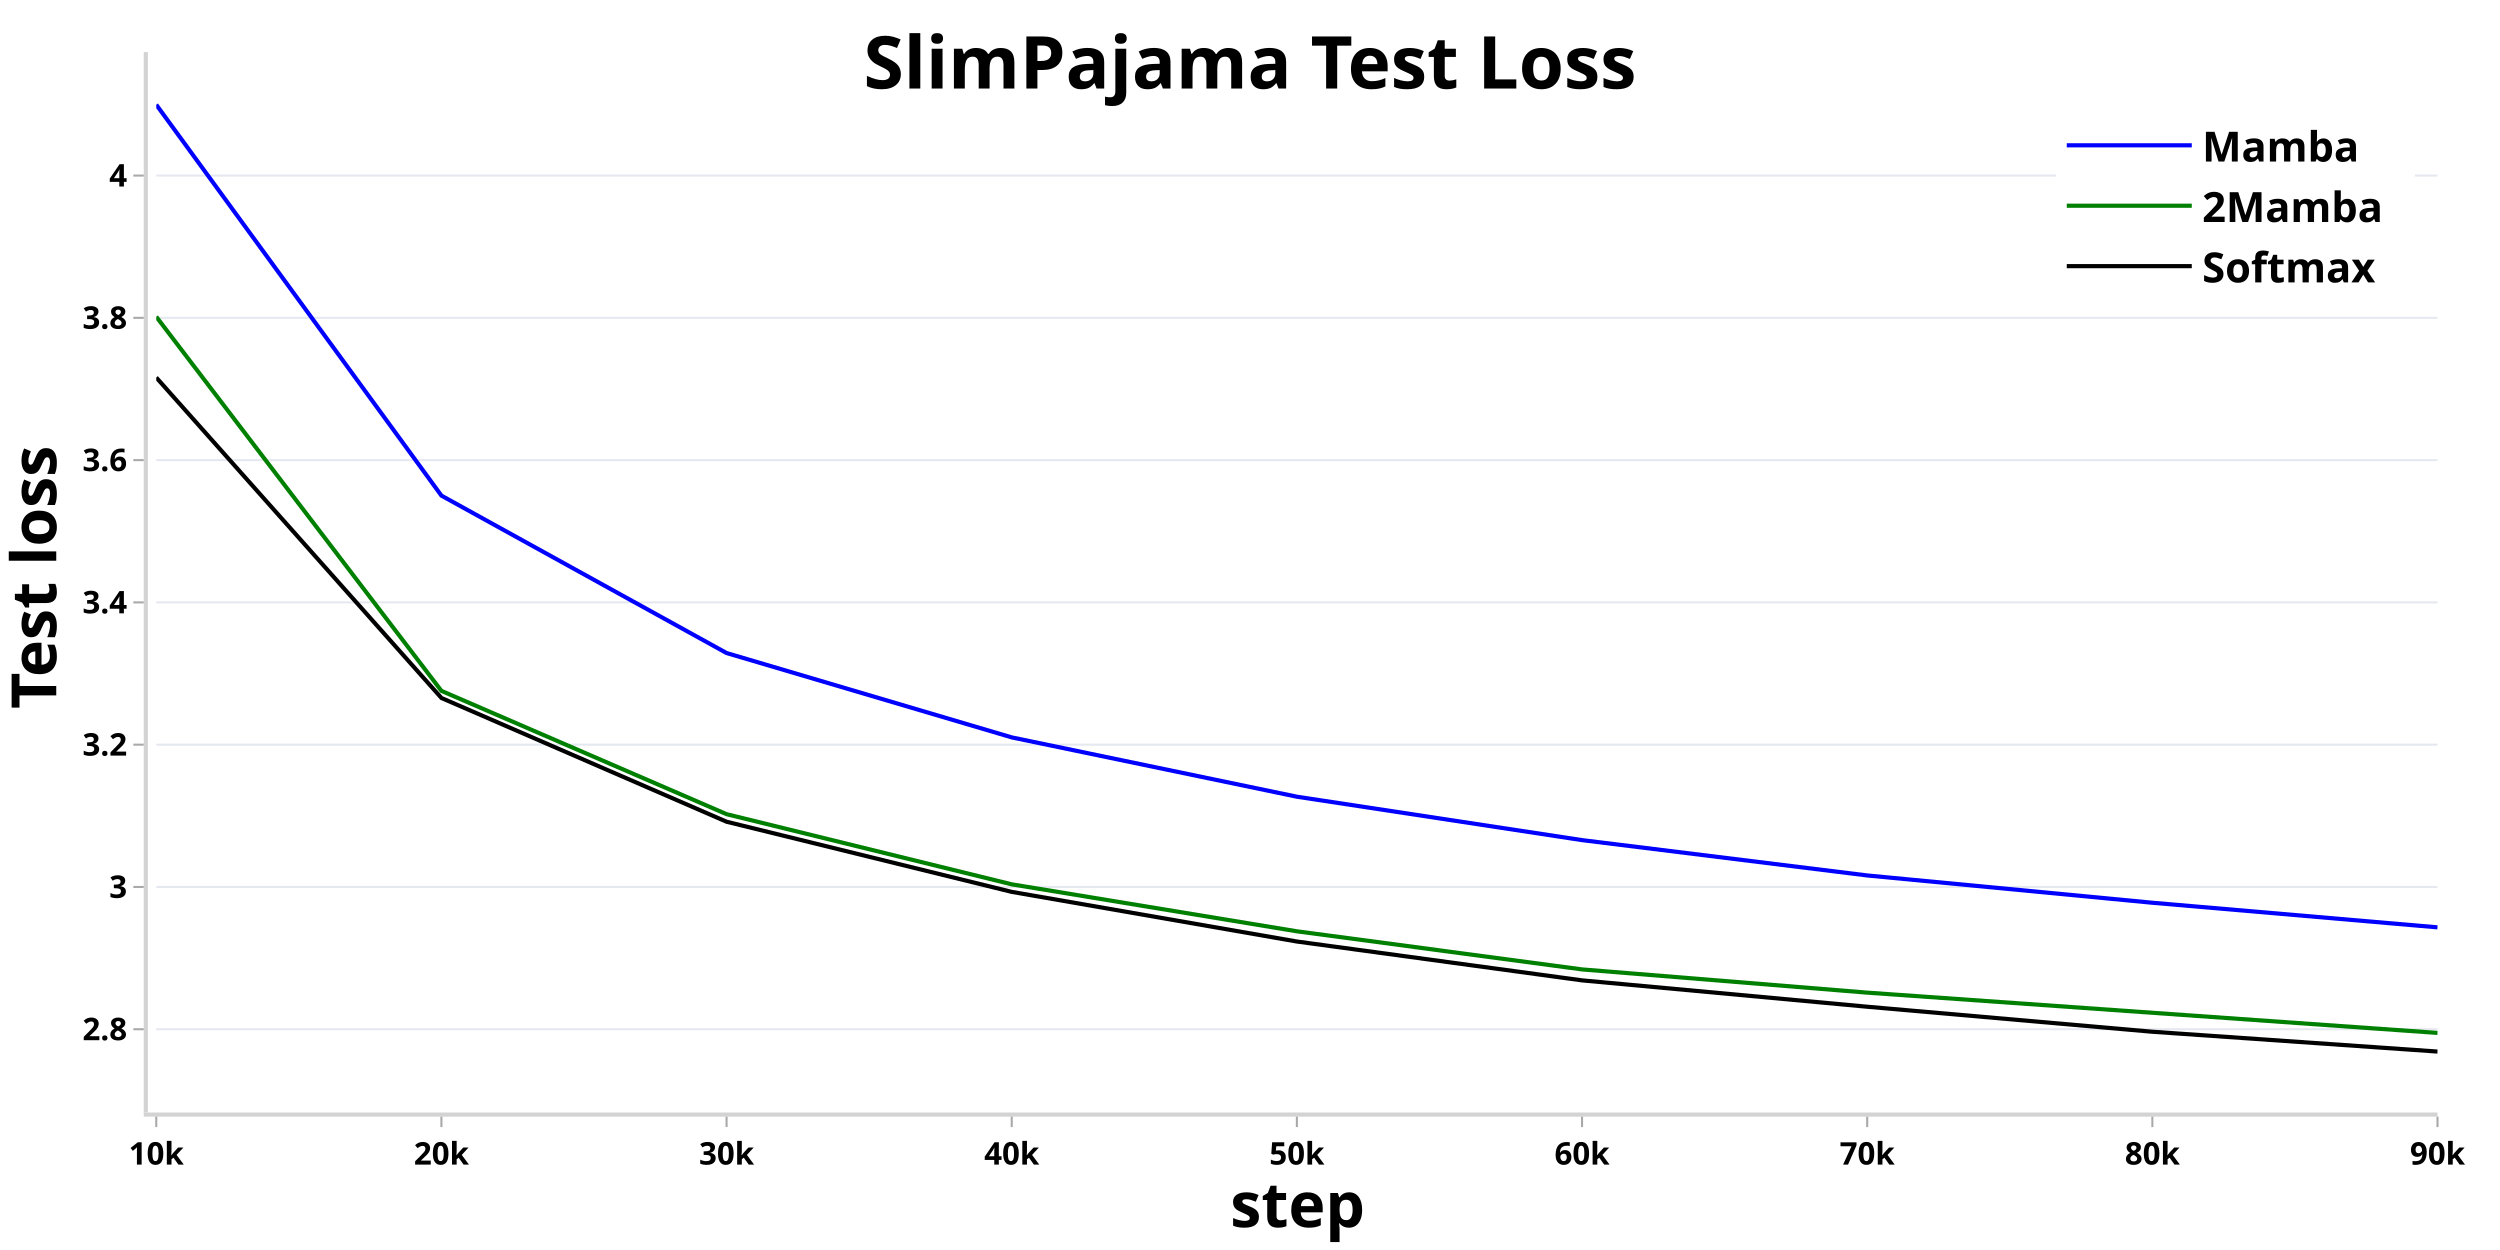
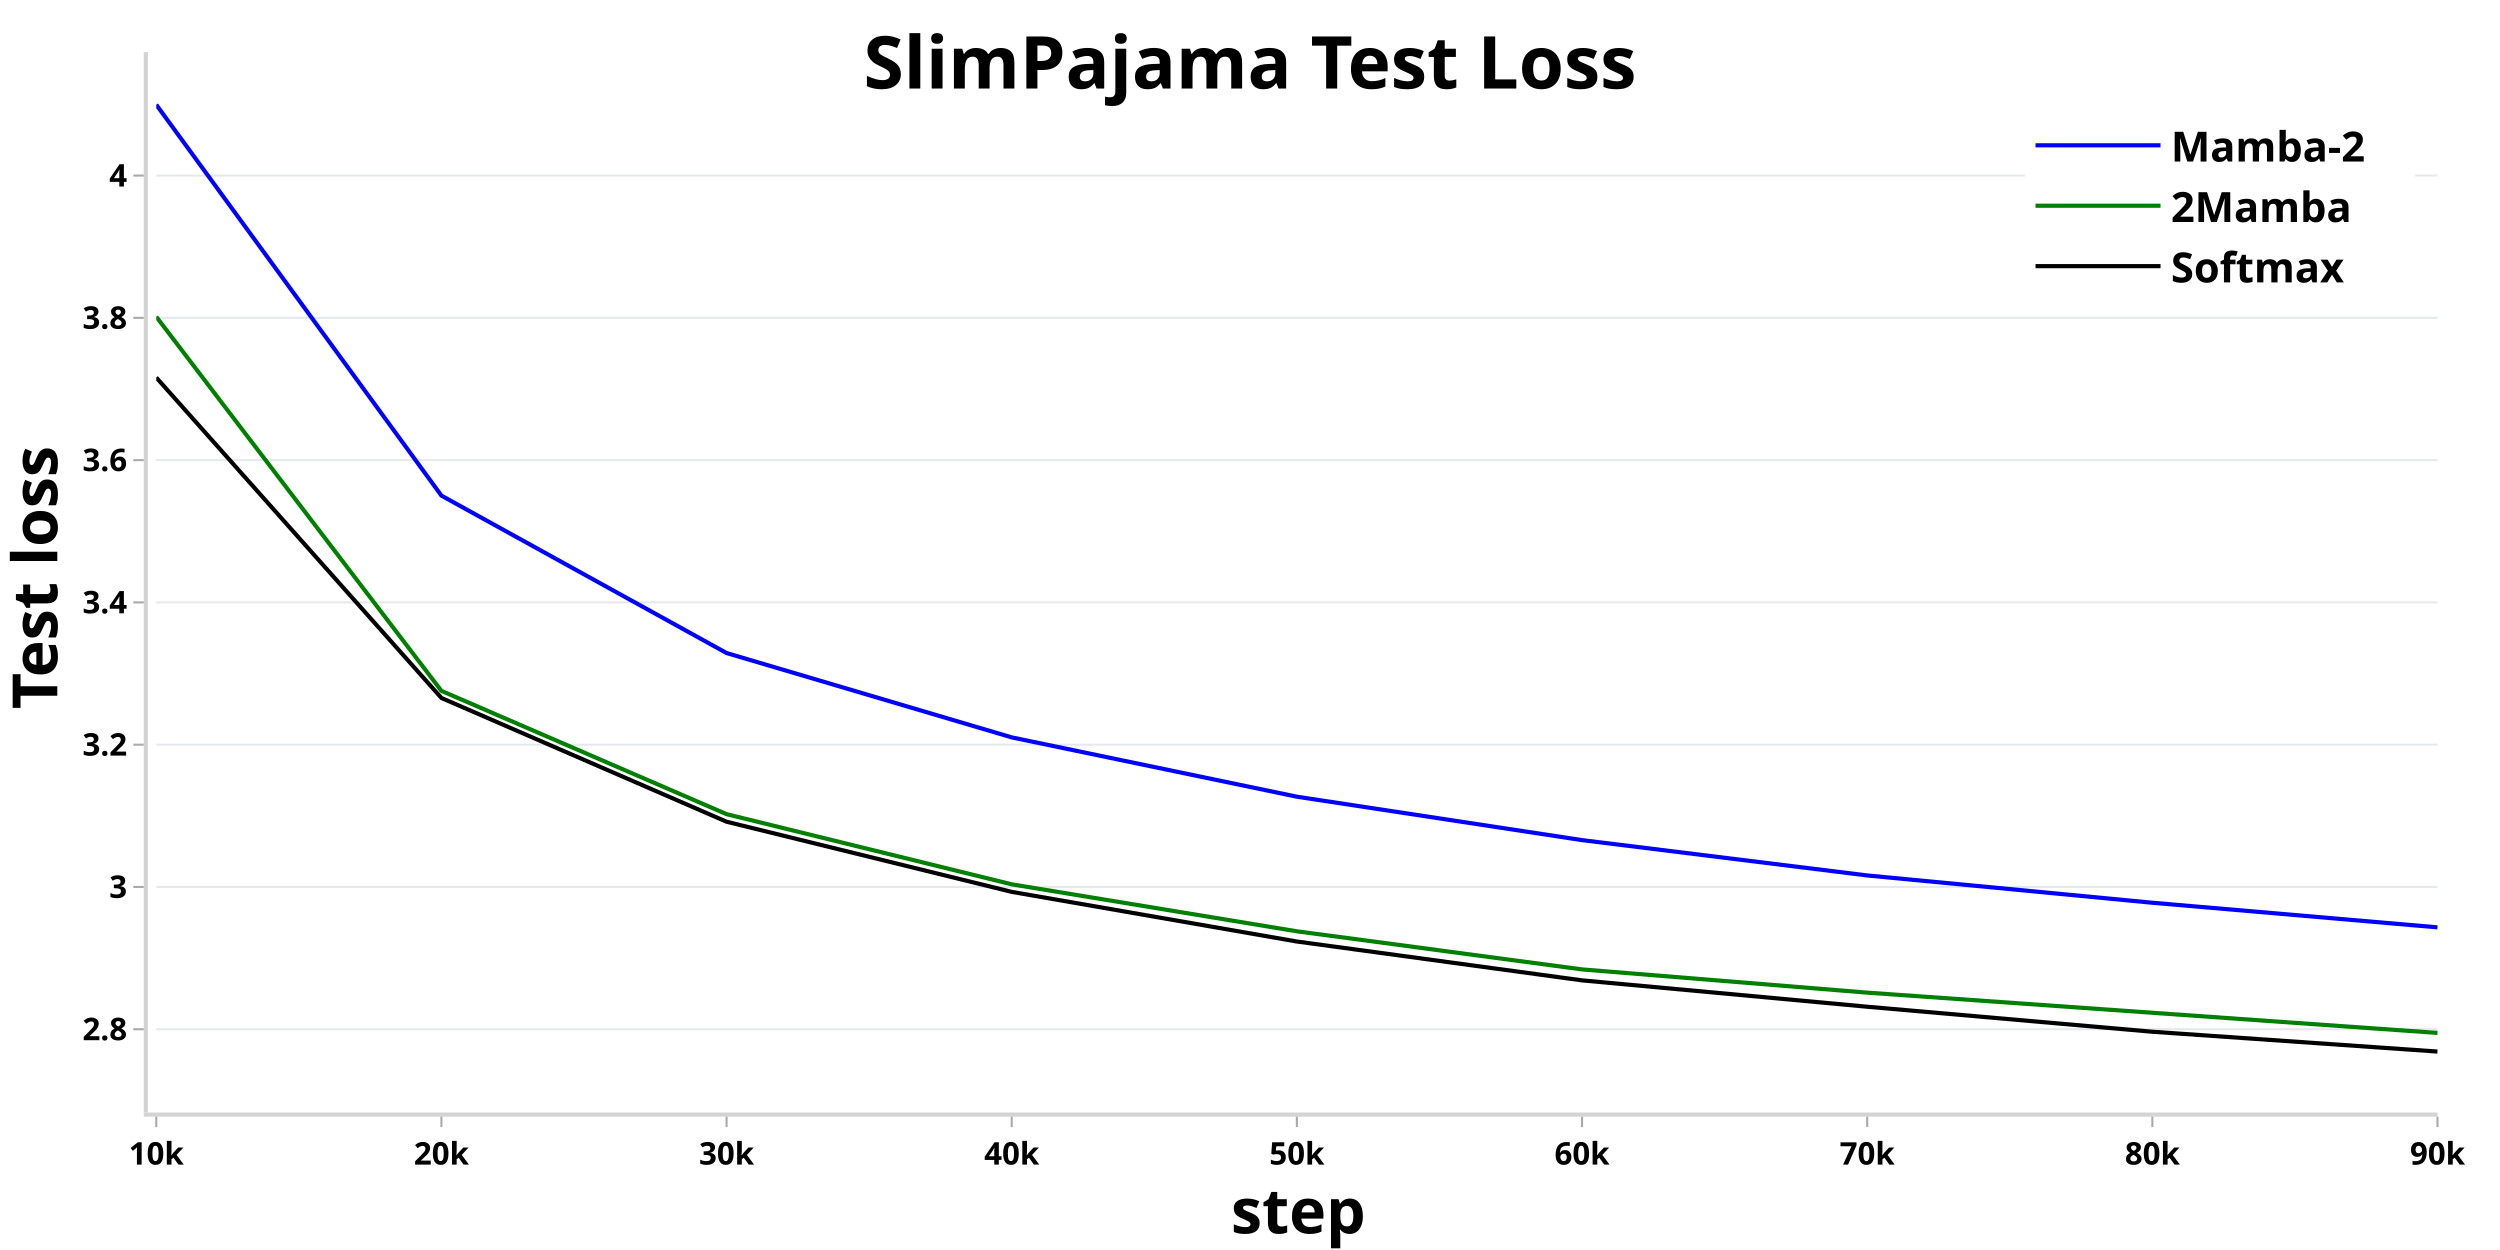
<svg xmlns="http://www.w3.org/2000/svg" class="main-svg" width="1200" height="600" style="" viewBox="0 0 1200 600">
  <rect x="0" y="0" width="1200" height="600" style="fill: rgb(255, 255, 255); fill-opacity: 1;" />
-   <defs id="defs-d23dd9">
+   <defs id="defs-1338ed">
    <g class="clips">
-       <clipPath id="clipd23dd9xyplot" class="plotclip">
+       <clipPath id="clip1338edxyplot" class="plotclip">
        <rect width="1095" height="505" />
      </clipPath>
-       <clipPath class="axesclip" id="clipd23dd9x">
+       <clipPath class="axesclip" id="clip1338edx">
        <rect x="75" y="0" width="1095" height="600" />
      </clipPath>
-       <clipPath class="axesclip" id="clipd23dd9y">
+       <clipPath class="axesclip" id="clip1338edy">
        <rect x="0" y="25" width="1200" height="505" />
      </clipPath>
-       <clipPath class="axesclip" id="clipd23dd9xy">
+       <clipPath class="axesclip" id="clip1338edxy">
        <rect x="75" y="25" width="1095" height="505" />
      </clipPath>
    </g>
    <g class="gradients" />
    <g class="patterns" />
  </defs>
  <g class="bglayer" />
  <g class="layer-below">
    <g class="imagelayer" />
    <g class="shapelayer" />
  </g>
  <g class="cartesianlayer">
    <g class="subplot xy">
      <g class="layer-subplot">
        <g class="shapelayer" />
        <g class="imagelayer" />
      </g>
      <g class="minor-gridlayer">
        <g class="x" />
        <g class="y" />
      </g>
      <g class="gridlayer">
        <g class="x" />
        <g class="y">
          <path class="ygrid crisp" transform="translate(0,494.03)" d="M75,0h1095" style="stroke: rgb(229, 232, 239); stroke-opacity: 1; stroke-width: 1px;" />
          <path class="ygrid crisp" transform="translate(0,425.74)" d="M75,0h1095" style="stroke: rgb(229, 232, 239); stroke-opacity: 1; stroke-width: 1px;" />
          <path class="ygrid crisp" transform="translate(0,357.44)" d="M75,0h1095" style="stroke: rgb(229, 232, 239); stroke-opacity: 1; stroke-width: 1px;" />
          <path class="ygrid crisp" transform="translate(0,289.15)" d="M75,0h1095" style="stroke: rgb(229, 232, 239); stroke-opacity: 1; stroke-width: 1px;" />
          <path class="ygrid crisp" transform="translate(0,220.86)" d="M75,0h1095" style="stroke: rgb(229, 232, 239); stroke-opacity: 1; stroke-width: 1px;" />
          <path class="ygrid crisp" transform="translate(0,152.56)" d="M75,0h1095" style="stroke: rgb(229, 232, 239); stroke-opacity: 1; stroke-width: 1px;" />
          <path class="ygrid crisp" transform="translate(0,84.27)" d="M75,0h1095" style="stroke: rgb(229, 232, 239); stroke-opacity: 1; stroke-width: 1px;" />
        </g>
      </g>
      <g class="zerolinelayer" />
      <g class="layer-between">
        <g class="shapelayer" />
        <g class="imagelayer" />
      </g>
      <path class="xlines-below" />
      <path class="ylines-below" />
      <g class="overlines-below" />
      <g class="xaxislayer-below" />
      <g class="yaxislayer-below" />
      <g class="overaxes-below" />
      <g class="overplot">
-         <g class="xy" transform="translate(75,25)" clip-path="url(#clipd23dd9xyplot)">
+         <g class="xy" transform="translate(75,25)" clip-path="url(#clip1338edxyplot)">
          <g class="scatterlayer mlayer">
-             <g class="trace scatter trace832b83" style="stroke-miterlimit: 2; opacity: 1;">
+             <g class="trace scatter trace9e6ea4" style="stroke-miterlimit: 2; opacity: 1;">
              <g class="fills" />
              <g class="errorbars" />
              <g class="lines">
                <path class="js-line" d="M0,25.25L136.88,212.9L273.75,288.46L410.63,328.95L547.5,357.42L684.38,378.26L821.25,395.22L958.13,408.32L1095,420.13" style="vector-effect: none; fill: none; stroke: rgb(0, 0, 255); stroke-opacity: 1; stroke-width: 2px; opacity: 1;" />
              </g>
              <g class="points" />
              <g class="text" />
            </g>
-             <g class="trace scatter trace376e67" style="stroke-miterlimit: 2; opacity: 1;">
+             <g class="trace scatter trace4aead4" style="stroke-miterlimit: 2; opacity: 1;">
              <g class="fills" />
              <g class="errorbars" />
              <g class="lines">
                <path class="js-line" d="M0,127.02L136.88,306.62L273.75,365.8L410.63,399.48L547.5,422.03L684.38,440.32L821.25,451.47L1095,470.8" style="vector-effect: none; fill: none; stroke: rgb(0, 128, 0); stroke-opacity: 1; stroke-width: 2px; opacity: 1;" />
              </g>
              <g class="points" />
              <g class="text" />
            </g>
-             <g class="trace scatter trace26d5aa" style="stroke-miterlimit: 2; opacity: 1;">
+             <g class="trace scatter trace9e351f" style="stroke-miterlimit: 2; opacity: 1;">
              <g class="fills" />
              <g class="errorbars" />
              <g class="lines">
                <path class="js-line" d="M0,156.21L136.88,310.03L273.75,369.43L410.63,403.1L547.5,426.93L684.38,445.58L821.25,458.23L958.13,470.24L1095,479.75" style="vector-effect: none; fill: none; stroke: rgb(0, 0, 0); stroke-opacity: 1; stroke-width: 2px; opacity: 1;" />
              </g>
              <g class="points" />
              <g class="text" />
            </g>
          </g>
        </g>
      </g>
      <g class="zerolinelayer-above" />
      <path class="xlines-above crisp" d="M69,535H1170" style="fill: none; stroke-width: 2px; stroke: rgb(211, 211, 211); stroke-opacity: 1;" />
      <path class="ylines-above crisp" d="M70,25V534" style="fill: none; stroke-width: 2px; stroke: rgb(211, 211, 211); stroke-opacity: 1;" />
      <g class="overlines-above" />
      <g class="xaxislayer-above">
        <path class="xtick ticks crisp" d="M0,536v5" transform="translate(75,0)" style="stroke: rgb(169, 169, 169); stroke-opacity: 1; stroke-width: 1px;" />
        <path class="xtick ticks crisp" d="M0,536v5" transform="translate(211.88,0)" style="stroke: rgb(169, 169, 169); stroke-opacity: 1; stroke-width: 1px;" />
        <path class="xtick ticks crisp" d="M0,536v5" transform="translate(348.75,0)" style="stroke: rgb(169, 169, 169); stroke-opacity: 1; stroke-width: 1px;" />
        <path class="xtick ticks crisp" d="M0,536v5" transform="translate(485.63,0)" style="stroke: rgb(169, 169, 169); stroke-opacity: 1; stroke-width: 1px;" />
        <path class="xtick ticks crisp" d="M0,536v5" transform="translate(622.5,0)" style="stroke: rgb(169, 169, 169); stroke-opacity: 1; stroke-width: 1px;" />
        <path class="xtick ticks crisp" d="M0,536v5" transform="translate(759.38,0)" style="stroke: rgb(169, 169, 169); stroke-opacity: 1; stroke-width: 1px;" />
        <path class="xtick ticks crisp" d="M0,536v5" transform="translate(896.25,0)" style="stroke: rgb(169, 169, 169); stroke-opacity: 1; stroke-width: 1px;" />
        <path class="xtick ticks crisp" d="M0,536v5" transform="translate(1033.13,0)" style="stroke: rgb(169, 169, 169); stroke-opacity: 1; stroke-width: 1px;" />
        <path class="xtick ticks crisp" d="M0,536v5" transform="translate(1170,0)" style="stroke: rgb(169, 169, 169); stroke-opacity: 1; stroke-width: 1px;" />
        <g class="xtick">
          <text text-anchor="middle" x="0" y="559" transform="translate(75,0)" style="font-family: 'Open Sans', verdana, arial, sans-serif; font-size: 15px; fill: rgb(0, 0, 0); fill-opacity: 1; font-weight: bold; white-space: pre;">10k</text>
        </g>
        <g class="xtick">
          <text text-anchor="middle" x="0" y="559" style="font-family: 'Open Sans', verdana, arial, sans-serif; font-size: 15px; fill: rgb(0, 0, 0); fill-opacity: 1; font-weight: bold; white-space: pre;" transform="translate(211.88,0)">20k</text>
        </g>
        <g class="xtick">
          <text text-anchor="middle" x="0" y="559" style="font-family: 'Open Sans', verdana, arial, sans-serif; font-size: 15px; fill: rgb(0, 0, 0); fill-opacity: 1; font-weight: bold; white-space: pre;" transform="translate(348.75,0)">30k</text>
        </g>
        <g class="xtick">
          <text text-anchor="middle" x="0" y="559" style="font-family: 'Open Sans', verdana, arial, sans-serif; font-size: 15px; fill: rgb(0, 0, 0); fill-opacity: 1; font-weight: bold; white-space: pre;" transform="translate(485.63,0)">40k</text>
        </g>
        <g class="xtick">
          <text text-anchor="middle" x="0" y="559" style="font-family: 'Open Sans', verdana, arial, sans-serif; font-size: 15px; fill: rgb(0, 0, 0); fill-opacity: 1; font-weight: bold; white-space: pre;" transform="translate(622.5,0)">50k</text>
        </g>
        <g class="xtick">
          <text text-anchor="middle" x="0" y="559" style="font-family: 'Open Sans', verdana, arial, sans-serif; font-size: 15px; fill: rgb(0, 0, 0); fill-opacity: 1; font-weight: bold; white-space: pre;" transform="translate(759.38,0)">60k</text>
        </g>
        <g class="xtick">
          <text text-anchor="middle" x="0" y="559" style="font-family: 'Open Sans', verdana, arial, sans-serif; font-size: 15px; fill: rgb(0, 0, 0); fill-opacity: 1; font-weight: bold; white-space: pre;" transform="translate(896.25,0)">70k</text>
        </g>
        <g class="xtick">
          <text text-anchor="middle" x="0" y="559" style="font-family: 'Open Sans', verdana, arial, sans-serif; font-size: 15px; fill: rgb(0, 0, 0); fill-opacity: 1; font-weight: bold; white-space: pre;" transform="translate(1033.13,0)">80k</text>
        </g>
        <g class="xtick">
          <text text-anchor="middle" x="0" y="559" style="font-family: 'Open Sans', verdana, arial, sans-serif; font-size: 15px; fill: rgb(0, 0, 0); fill-opacity: 1; font-weight: bold; white-space: pre;" transform="translate(1170,0)">90k</text>
        </g>
      </g>
      <g class="yaxislayer-above">
        <path class="ytick ticks crisp" d="M69,0h-5" transform="translate(0,494.03)" style="stroke: rgb(169, 169, 169); stroke-opacity: 1; stroke-width: 1px;" />
        <path class="ytick ticks crisp" d="M69,0h-5" transform="translate(0,425.74)" style="stroke: rgb(169, 169, 169); stroke-opacity: 1; stroke-width: 1px;" />
        <path class="ytick ticks crisp" d="M69,0h-5" transform="translate(0,357.44)" style="stroke: rgb(169, 169, 169); stroke-opacity: 1; stroke-width: 1px;" />
        <path class="ytick ticks crisp" d="M69,0h-5" transform="translate(0,289.15)" style="stroke: rgb(169, 169, 169); stroke-opacity: 1; stroke-width: 1px;" />
        <path class="ytick ticks crisp" d="M69,0h-5" transform="translate(0,220.86)" style="stroke: rgb(169, 169, 169); stroke-opacity: 1; stroke-width: 1px;" />
        <path class="ytick ticks crisp" d="M69,0h-5" transform="translate(0,152.56)" style="stroke: rgb(169, 169, 169); stroke-opacity: 1; stroke-width: 1px;" />
        <path class="ytick ticks crisp" d="M69,0h-5" transform="translate(0,84.27)" style="stroke: rgb(169, 169, 169); stroke-opacity: 1; stroke-width: 1px;" />
        <g class="ytick">
          <text text-anchor="end" x="61" y="5.25" transform="translate(0,494.03)" style="font-family: 'Open Sans', verdana, arial, sans-serif; font-size: 15px; fill: rgb(0, 0, 0); fill-opacity: 1; font-weight: bold; white-space: pre;">2.8</text>
        </g>
        <g class="ytick">
          <text text-anchor="end" x="61" y="5.25" style="font-family: 'Open Sans', verdana, arial, sans-serif; font-size: 15px; fill: rgb(0, 0, 0); fill-opacity: 1; font-weight: bold; white-space: pre;" transform="translate(0,425.74)">3</text>
        </g>
        <g class="ytick">
          <text text-anchor="end" x="61" y="5.25" style="font-family: 'Open Sans', verdana, arial, sans-serif; font-size: 15px; fill: rgb(0, 0, 0); fill-opacity: 1; font-weight: bold; white-space: pre;" transform="translate(0,357.44)">3.2</text>
        </g>
        <g class="ytick">
          <text text-anchor="end" x="61" y="5.25" style="font-family: 'Open Sans', verdana, arial, sans-serif; font-size: 15px; fill: rgb(0, 0, 0); fill-opacity: 1; font-weight: bold; white-space: pre;" transform="translate(0,289.15)">3.4</text>
        </g>
        <g class="ytick">
          <text text-anchor="end" x="61" y="5.25" style="font-family: 'Open Sans', verdana, arial, sans-serif; font-size: 15px; fill: rgb(0, 0, 0); fill-opacity: 1; font-weight: bold; white-space: pre;" transform="translate(0,220.86)">3.6</text>
        </g>
        <g class="ytick">
          <text text-anchor="end" x="61" y="5.25" style="font-family: 'Open Sans', verdana, arial, sans-serif; font-size: 15px; fill: rgb(0, 0, 0); fill-opacity: 1; font-weight: bold; white-space: pre;" transform="translate(0,152.56)">3.8</text>
        </g>
        <g class="ytick">
          <text text-anchor="end" x="61" y="5.25" style="font-family: 'Open Sans', verdana, arial, sans-serif; font-size: 15px; fill: rgb(0, 0, 0); fill-opacity: 1; font-weight: bold; white-space: pre;" transform="translate(0,84.27)">4</text>
        </g>
      </g>
      <g class="overaxes-above" />
    </g>
  </g>
  <g class="polarlayer" />
  <g class="smithlayer" />
  <g class="ternarylayer" />
  <g class="geolayer" />
  <g class="funnelarealayer" />
  <g class="pielayer" />
  <g class="iciclelayer" />
  <g class="treemaplayer" />
  <g class="sunburstlayer" />
  <g class="glimages" />
-   <defs id="topdefs-d23dd9">
+   <defs id="topdefs-1338ed">
    <g class="clips" />
-     <clipPath id="legendd23dd9">
-       <rect width="172" height="97" x="0" y="0" />
+     <clipPath id="legend1338ed">
+       <rect width="187" height="97" x="0" y="0" />
    </clipPath>
  </defs>
  <g class="layer-above">
    <g class="imagelayer" />
    <g class="shapelayer" />
  </g>
  <g class="infolayer">
-     <g class="legend" pointer-events="all" transform="translate(987.05,50.25)">
-       <rect class="bg" shape-rendering="crispEdges" style="stroke: rgb(68, 68, 68); stroke-opacity: 1; fill: rgb(255, 255, 255); fill-opacity: 1; stroke-width: 0px;" width="172" height="97" x="0" y="0" />
-       <g class="scrollbox" transform="" clip-path="url(#legendd23dd9)">
+     <g class="legend" pointer-events="all" transform="translate(972.05,50.25)">
+       <rect class="bg" shape-rendering="crispEdges" style="stroke: rgb(68, 68, 68); stroke-opacity: 1; fill: rgb(255, 255, 255); fill-opacity: 1; stroke-width: 0px;" width="187" height="97" x="0" y="0" />
+       <g class="scrollbox" transform="" clip-path="url(#legend1338ed)">
        <g class="groups">
          <g class="traces" transform="translate(0,19.5)" style="opacity: 1;">
-             <text class="legendtext" text-anchor="start" x="70" y="7.8" style="font-family: 'Open Sans', verdana, arial, sans-serif; font-size: 20px; fill: rgb(0, 0, 0); fill-opacity: 1; font-weight: bold; white-space: pre;">Mamba  </text>
+             <text class="legendtext" text-anchor="start" x="70" y="7.8" style="font-family: 'Open Sans', verdana, arial, sans-serif; font-size: 20px; fill: rgb(0, 0, 0); fill-opacity: 1; font-weight: bold; white-space: pre;">Mamba-2 </text>
            <g class="layers" style="opacity: 1;">
              <g class="legendfill" />
              <g class="legendlines">
                <path class="js-line" d="M5,0h60" style="fill: none; stroke: rgb(0, 0, 255); stroke-opacity: 1; stroke-width: 2px;" />
              </g>
              <g class="legendsymbols">
                <g class="legendpoints" />
              </g>
            </g>
-             <rect class="legendtoggle" x="0" y="-14.5" width="166.703" height="29" style="fill: rgb(0, 0, 0); fill-opacity: 0;" />
+             <rect class="legendtoggle" x="0" y="-14.5" width="181.484" height="29" style="fill: rgb(0, 0, 0); fill-opacity: 0;" />
          </g>
          <g class="traces" transform="translate(0,48.5)" style="opacity: 1;">
-             <text class="legendtext" text-anchor="start" x="70" y="7.8" style="font-family: 'Open Sans', verdana, arial, sans-serif; font-size: 20px; fill: rgb(0, 0, 0); fill-opacity: 1; font-weight: bold; white-space: pre;">2Mamba   </text>
+             <text class="legendtext" text-anchor="start" x="70" y="7.8" style="font-family: 'Open Sans', verdana, arial, sans-serif; font-size: 20px; fill: rgb(0, 0, 0); fill-opacity: 1; font-weight: bold; white-space: pre;">2Mamba </text>
            <g class="layers" style="opacity: 1;">
              <g class="legendfill" />
              <g class="legendlines">
                <path class="js-line" d="M5,0h60" style="fill: none; stroke: rgb(0, 128, 0); stroke-opacity: 1; stroke-width: 2px;" />
              </g>
              <g class="legendsymbols">
                <g class="legendpoints" />
              </g>
            </g>
-             <rect class="legendtoggle" x="0" y="-14.5" width="166.703" height="29" style="fill: rgb(0, 0, 0); fill-opacity: 0;" />
+             <rect class="legendtoggle" x="0" y="-14.5" width="181.484" height="29" style="fill: rgb(0, 0, 0); fill-opacity: 0;" />
          </g>
          <g class="traces" transform="translate(0,77.5)" style="opacity: 1;">
-             <text class="legendtext" text-anchor="start" x="70" y="7.8" style="font-family: 'Open Sans', verdana, arial, sans-serif; font-size: 20px; fill: rgb(0, 0, 0); fill-opacity: 1; font-weight: bold; white-space: pre;">Softmax   </text>
+             <text class="legendtext" text-anchor="start" x="70" y="7.8" style="font-family: 'Open Sans', verdana, arial, sans-serif; font-size: 20px; fill: rgb(0, 0, 0); fill-opacity: 1; font-weight: bold; white-space: pre;">Softmax </text>
            <g class="layers" style="opacity: 1;">
              <g class="legendfill" />
              <g class="legendlines">
                <path class="js-line" d="M5,0h60" style="fill: none; stroke: rgb(0, 0, 0); stroke-opacity: 1; stroke-width: 2px;" />
              </g>
              <g class="legendsymbols">
                <g class="legendpoints" />
              </g>
            </g>
-             <rect class="legendtoggle" x="0" y="-14.5" width="166.703" height="29" style="fill: rgb(0, 0, 0); fill-opacity: 0;" />
+             <rect class="legendtoggle" x="0" y="-14.5" width="181.484" height="29" style="fill: rgb(0, 0, 0); fill-opacity: 0;" />
          </g>
        </g>
      </g>
      <rect class="scrollbar" rx="20" ry="3" width="0" height="0" style="fill: rgb(128, 139, 164); fill-opacity: 1;" x="0" y="0" />
    </g>
    <g class="g-gtitle">
      <text class="gtitle" x="600" y="18" text-anchor="middle" dy="0.7em" style="opacity: 1; font-family: 'Open Sans', verdana, arial, sans-serif; font-size: 35px; fill: rgb(0, 0, 0); fill-opacity: 1; font-weight: bold; white-space: pre;">SlimPajama Test Loss</text>
    </g>
    <g class="g-xtitle" />
    <g class="g-ytitle" />
    <g class="annotation" data-index="0" style="opacity: 1;">
-       <g class="annotation-text-g" transform="rotate(0,622.5,578.5)">
-         <g class="cursor-pointer" transform="translate(590,560)">
-           <rect class="bg" x="0.5" y="0.5" width="65" height="36" style="stroke-width: 1px; stroke: rgb(0, 0, 0); stroke-opacity: 0; fill: rgb(0, 0, 0); fill-opacity: 0;" />
-           <text class="annotation-text" text-anchor="middle" x="32.844" y="29" style="font-family: 'Open Sans', verdana, arial, sans-serif; font-size: 30px; fill: rgb(0, 0, 0); fill-opacity: 1; font-weight: bold; white-space: pre;">step</text>
+       <g class="annotation-text-g" transform="rotate(0,622.5,580)">
+         <g class="cursor-pointer" transform="translate(585,560)">
+           <rect class="bg" x="0.5" y="0.5" width="75" height="39" style="stroke-width: 1px; stroke: rgb(0, 0, 0); stroke-opacity: 0; fill: rgb(0, 0, 0); fill-opacity: 0;" />
+           <text class="annotation-text" text-anchor="middle" x="38.188" y="32" style="font-family: 'Open Sans', verdana, arial, sans-serif; font-size: 30px; fill: rgb(0, 0, 0); fill-opacity: 1; font-weight: bold; white-space: pre;">step</text>
        </g>
      </g>
    </g>
    <g class="annotation" data-index="1" style="opacity: 1;">
-       <g class="annotation-text-g" transform="rotate(-90,16.5,277.5)">
-         <g class="cursor-pointer" transform="translate(-49,259)">
-           <rect class="bg" x="0.5" y="0.5" width="131" height="36" style="stroke-width: 1px; stroke: rgb(0, 0, 0); stroke-opacity: 0; fill: rgb(0, 0, 0); fill-opacity: 0;" />
-           <text class="annotation-text" text-anchor="middle" x="65.914" y="29" style="font-family: 'Open Sans', verdana, arial, sans-serif; font-size: 30px; fill: rgb(0, 0, 0); fill-opacity: 1; font-weight: bold; white-space: pre;">Test loss</text>
+       <g class="annotation-text-g" transform="rotate(-90,15,277.5)">
+         <g class="cursor-pointer" transform="translate(-61,258)">
+           <rect class="bg" x="0.5" y="0.5" width="152" height="39" style="stroke-width: 1px; stroke: rgb(0, 0, 0); stroke-opacity: 0; fill: rgb(0, 0, 0); fill-opacity: 0;" />
+           <text class="annotation-text" text-anchor="middle" x="76.273" y="32" style="font-family: 'Open Sans', verdana, arial, sans-serif; font-size: 30px; fill: rgb(0, 0, 0); fill-opacity: 1; font-weight: bold; white-space: pre;">Test loss</text>
        </g>
      </g>
    </g>
  </g>
</svg>
